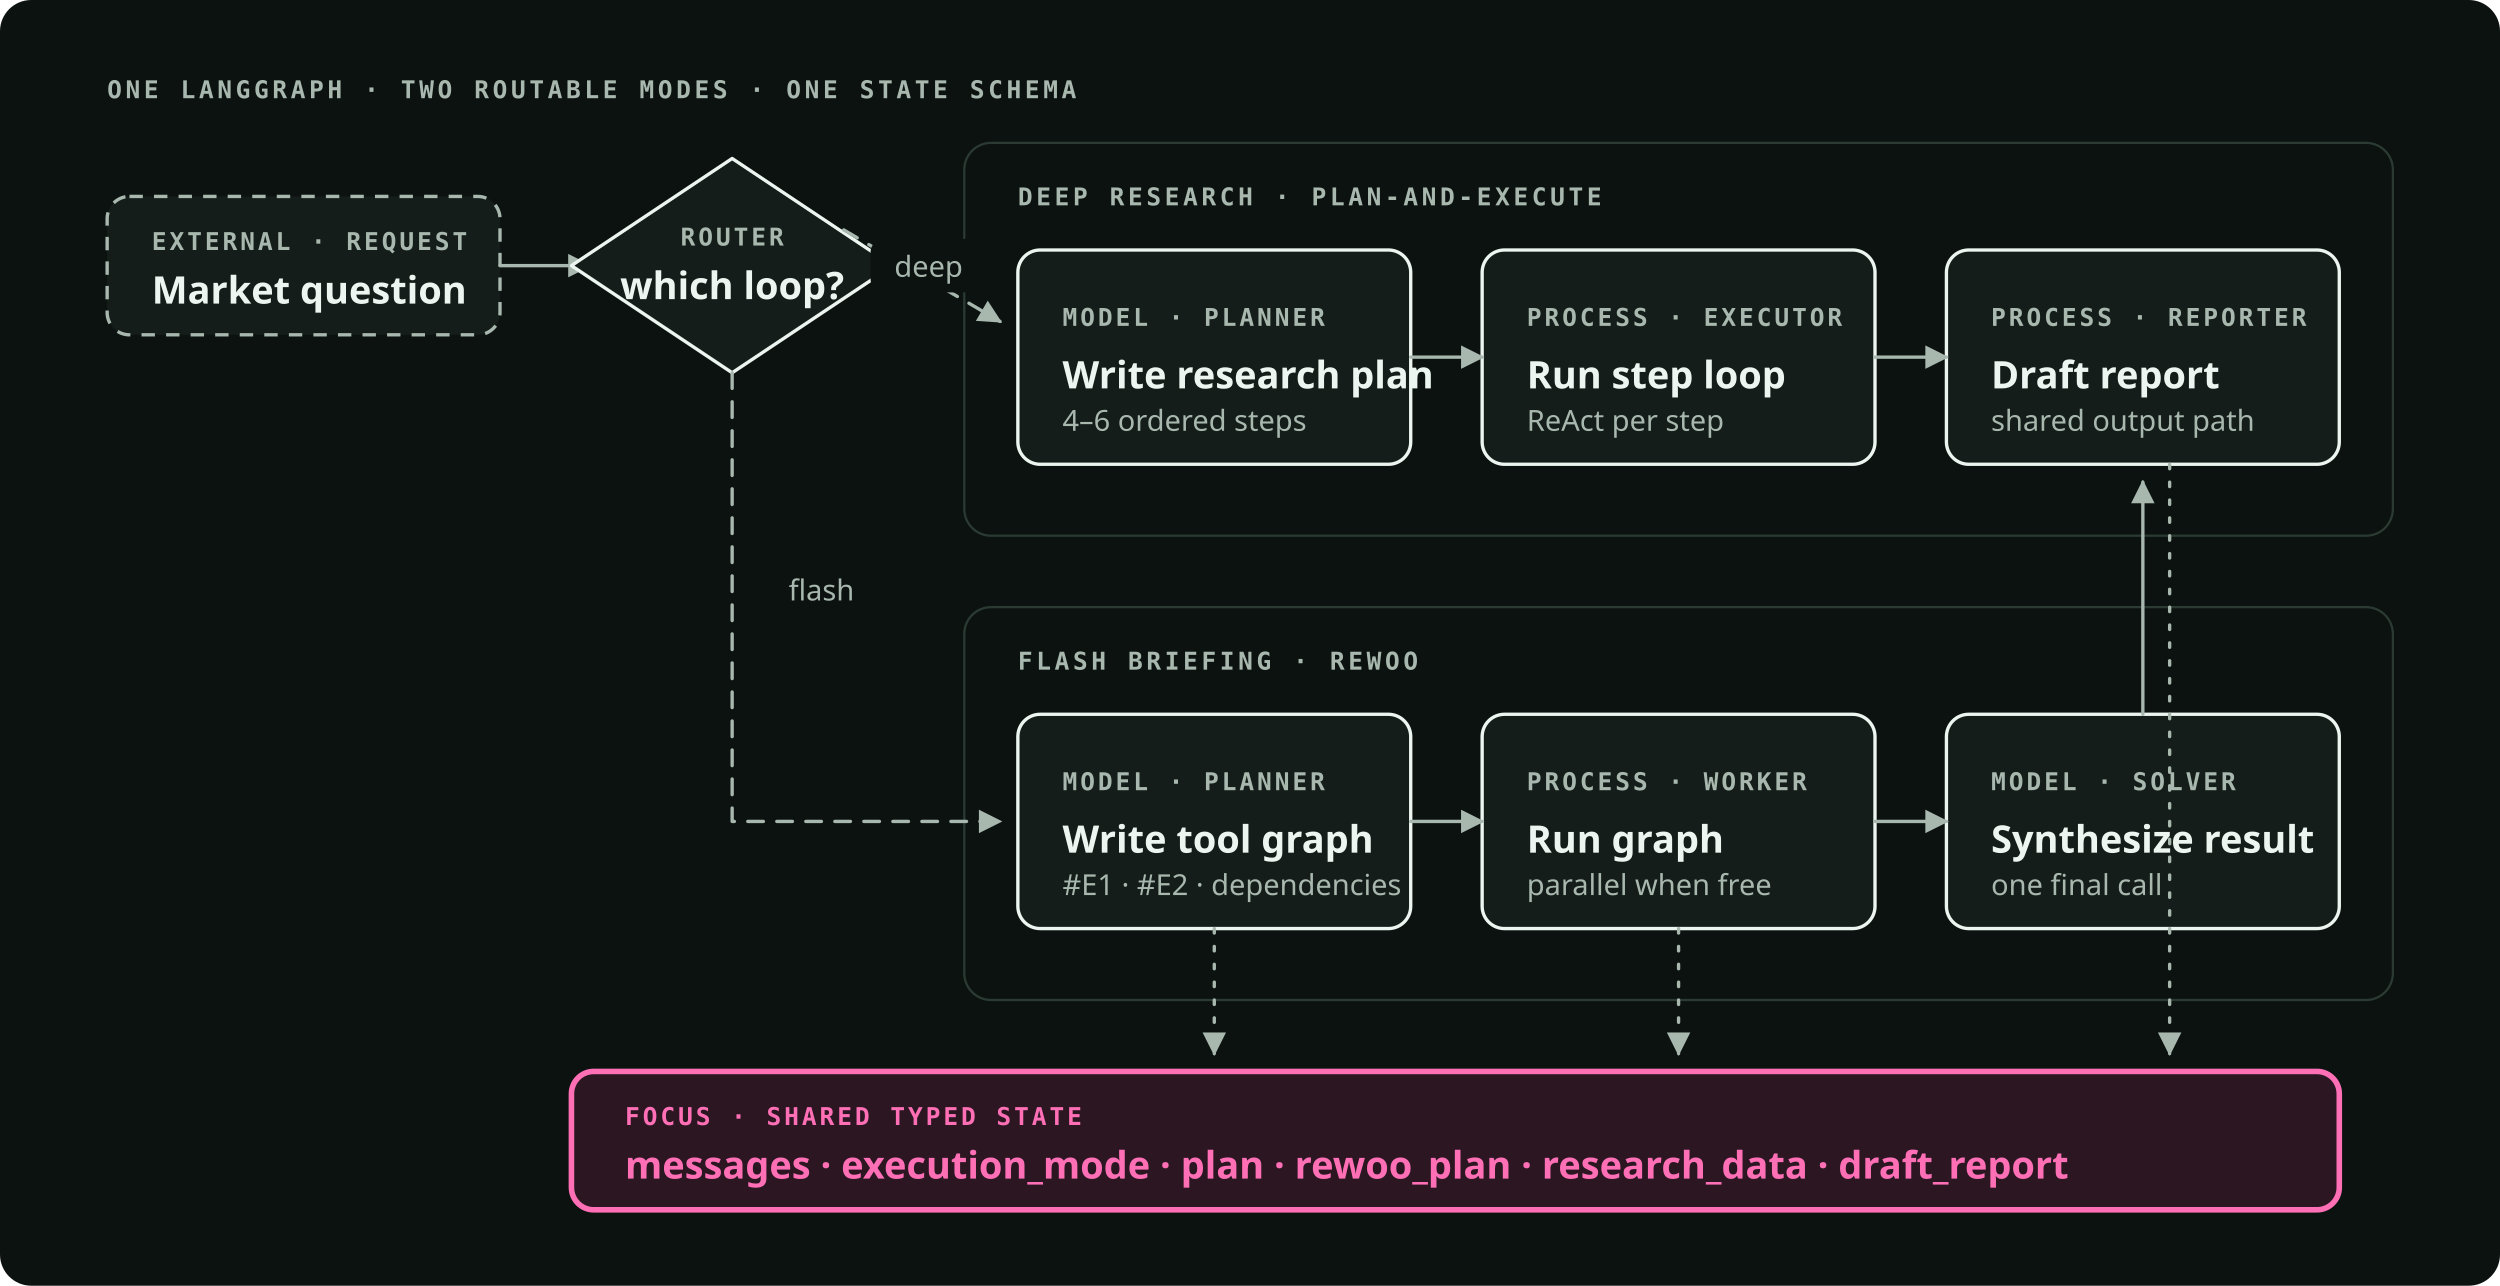
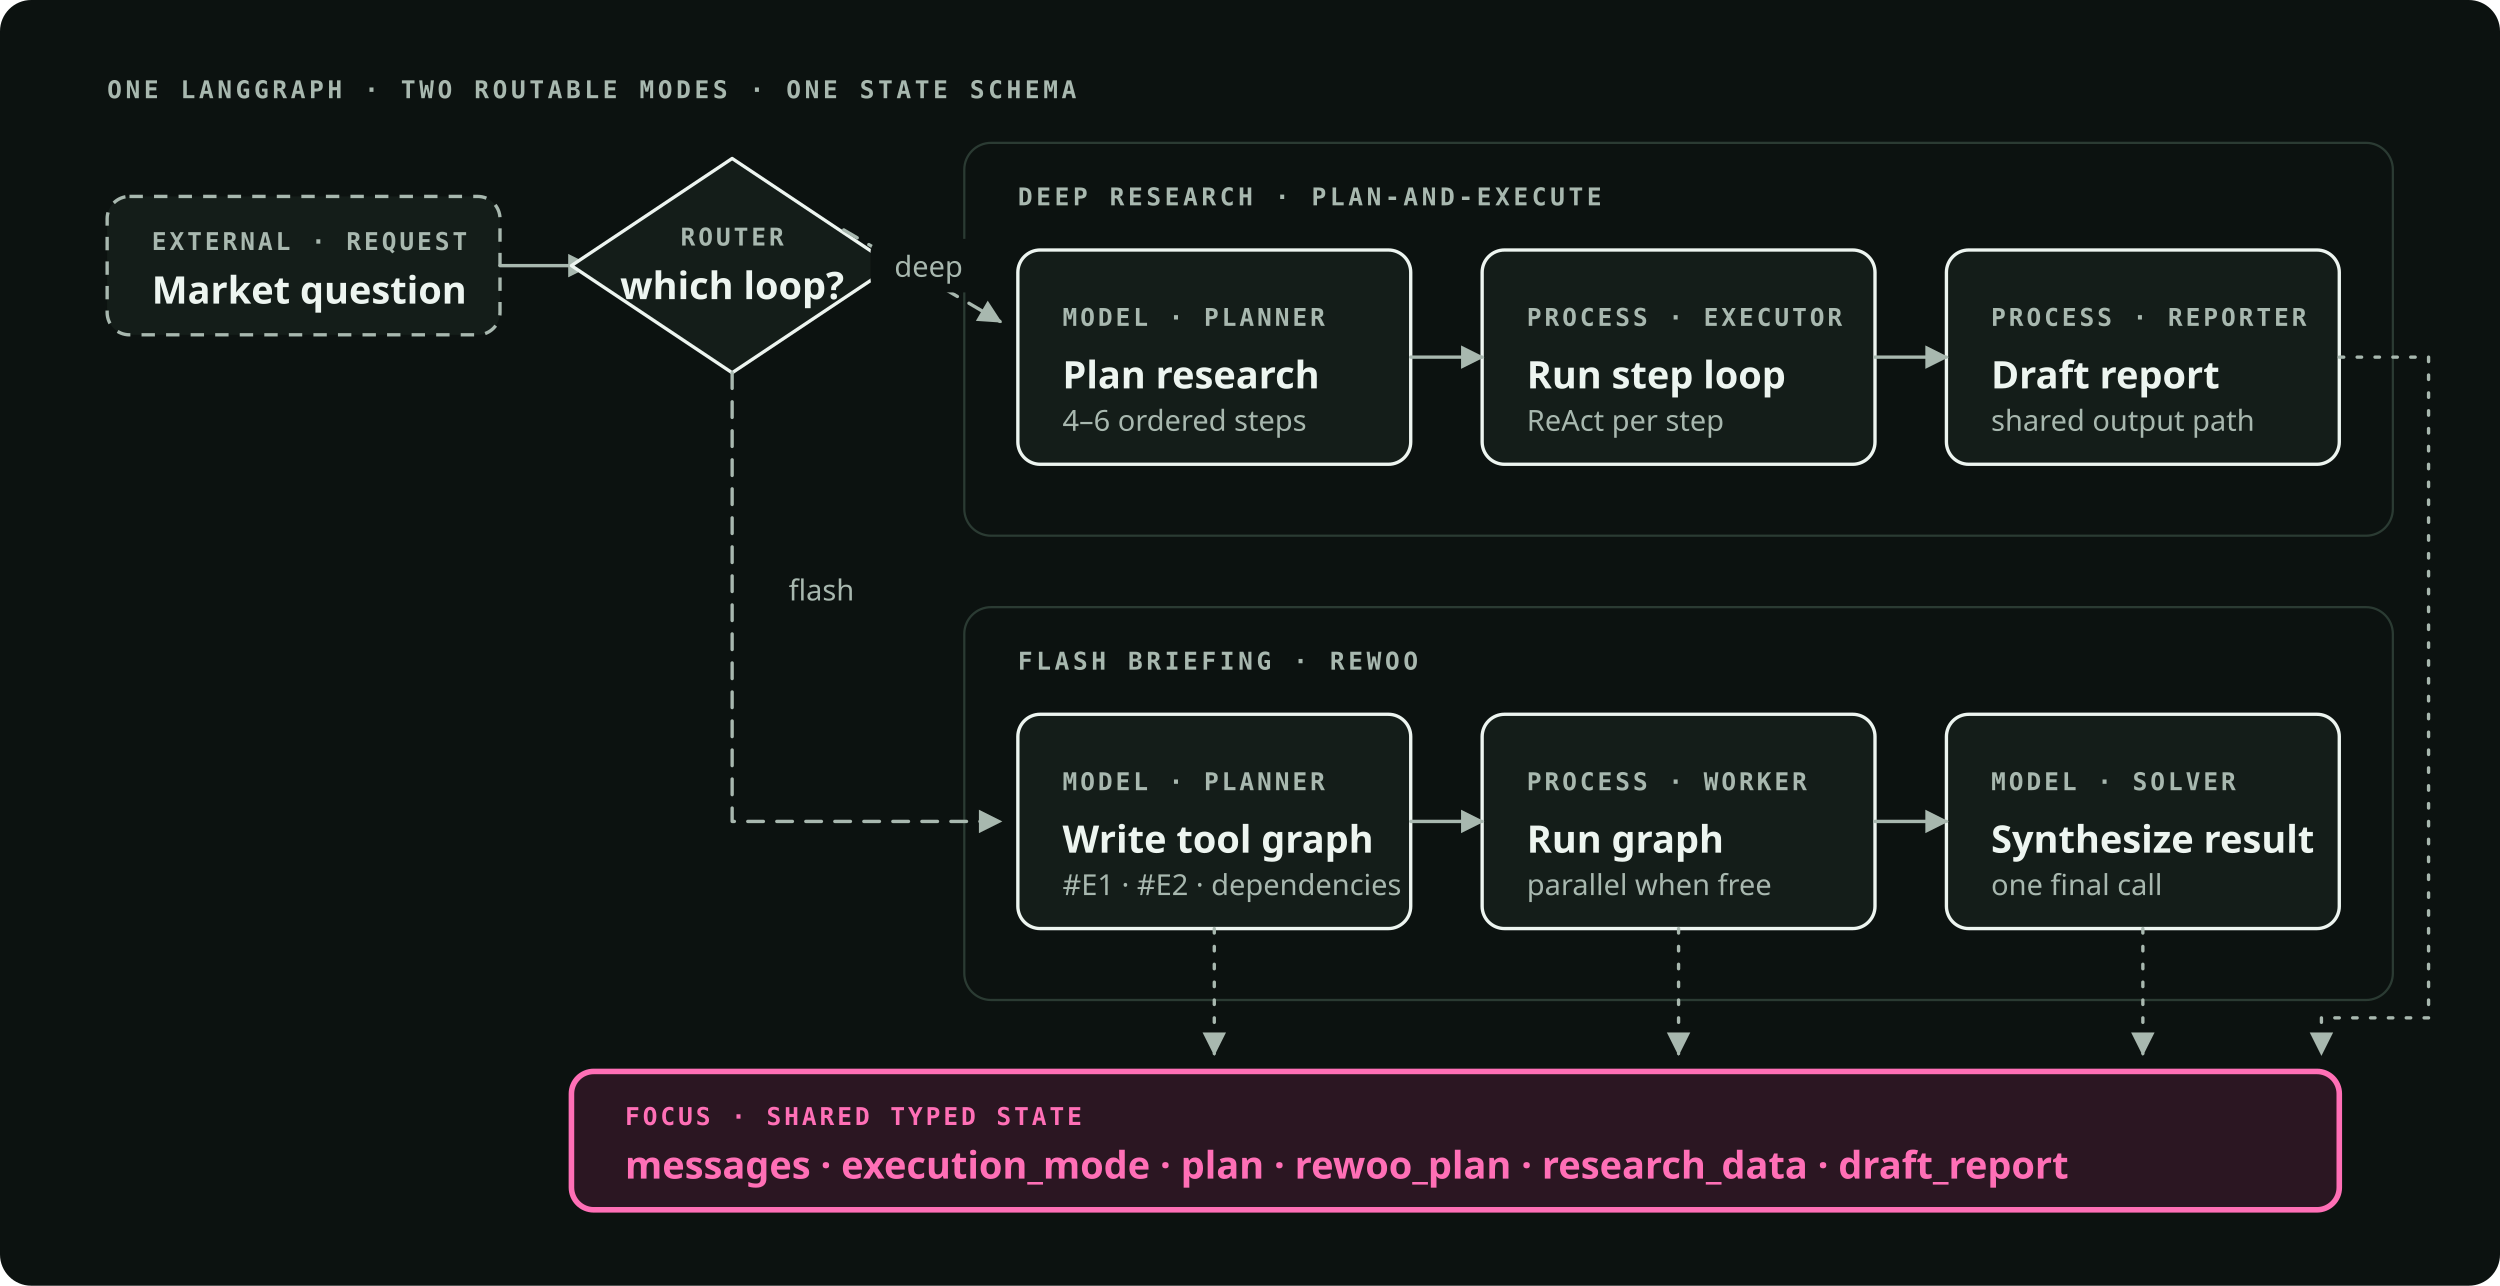
<svg xmlns="http://www.w3.org/2000/svg" viewBox="0 0 1120 576" role="img" preserveAspectRatio="xMidYMid meet" data-visual-system="byte-diagram-v1" aria-labelledby="arch-title arch-desc" shape-rendering="geometricPrecision" text-rendering="geometricPrecision">
  <style data-visual-system="byte-diagram-v1">
    * { animation: none !important; } path, line, polyline { stroke-linecap: round; stroke-linejoin: round; }
    .kind { font: 600 11px "IBM Plex Mono", ui-monospace, monospace; letter-spacing: 1.3px; fill: #A8B8AF; } .name { font: 600 17px "Space Grotesk", ui-sans-serif, system-ui, sans-serif; fill: #EDF5F0; } .note { font: 400 13px "IBM Plex Sans", ui-sans-serif, system-ui, sans-serif; fill: #A8B8AF; } .section { font: 600 11px "IBM Plex Mono", ui-monospace, monospace; letter-spacing: 1.6px; fill: #A8B8AF; }
    .process { fill: #141D19; stroke: #EDF5F0; stroke-width: 1.5; } .external { fill: #141D19; stroke: #A8B8AF; stroke-width: 1.5; stroke-dasharray: 6 5; } .decision { fill: #141D19; stroke: #EDF5F0; stroke-width: 1.5; } .focus { fill: #2B1622; stroke: #FF6FB6; stroke-width: 2.5; } .focus-kind, .focus-name { fill: #FF6FB6; }
    .group { fill: none; stroke: #2B3B33; stroke-width: 1; } .edge { fill: none; stroke: #A8B8AF; stroke-width: 1.5; } .conditional { stroke-dasharray: 7 6; } .async { stroke-dasharray: 2 6; } .canvas { fill: #0C1210; } .arrow { fill: #A8B8AF; }
  </style>
  <rect class="canvas" width="1120" height="576" rx="14" />
  <text class="section" x="48" y="44">ONE LANGGRAPH · TWO ROUTABLE MODES · ONE STATE SCHEMA</text>
  <rect class="external" x="48" y="88" width="176" height="62" rx="10" />
  <text class="kind" x="68" y="112">EXTERNAL · REQUEST</text>
  <text class="name" x="68" y="136">Market question</text>
  <path class="edge" d="M224 119h40" marker-end="url(#arch-arrow)" />
  <path class="decision" d="M328 71 400 119 328 167 256 119Z" />
  <text class="kind" x="328" y="110" text-anchor="middle">ROUTER</text>
  <text class="name" x="328" y="134" text-anchor="middle">which loop?</text>
  <rect class="group" x="432" y="64" width="640" height="176" rx="12" />
  <text class="section" x="456" y="92">DEEP RESEARCH · PLAN-AND-EXECUTE</text>
  <rect class="process" x="456" y="112" width="176" height="96" rx="10" />
  <text class="kind" x="476" y="146">MODEL · PLANNER</text>
-   <text class="name" x="476" y="174">Write research plan</text>
+   <text class="name" x="476" y="174">Plan research</text>
  <text class="note" x="476" y="193">4–6 ordered steps</text>
  <rect class="process" x="664" y="112" width="176" height="96" rx="10" />
  <text class="kind" x="684" y="146">PROCESS · EXECUTOR</text>
  <text class="name" x="684" y="174">Run step loop</text>
  <text class="note" x="684" y="193">ReAct per step</text>
  <path class="edge conditional" d="M378 103 448 144" marker-end="url(#arch-arrow)" />
  <rect class="canvas" x="390" y="107" width="52" height="24" rx="6" />
  <text class="note" x="416" y="124" text-anchor="middle">deep</text>
  <path class="edge" d="M632 160h32" marker-end="url(#arch-arrow)" />
  <rect class="group" x="432" y="272" width="640" height="176" rx="12" />
  <text class="section" x="456" y="300">FLASH BRIEFING · REWOO</text>
  <rect class="process" x="456" y="320" width="176" height="96" rx="10" />
  <text class="kind" x="476" y="354">MODEL · PLANNER</text>
  <text class="name" x="476" y="382">Write tool graph</text>
  <text class="note" x="476" y="401">#E1 · #E2 · dependencies</text>
  <rect class="process" x="664" y="320" width="176" height="96" rx="10" />
  <text class="kind" x="684" y="354">PROCESS · WORKER</text>
  <text class="name" x="684" y="382">Run graph</text>
  <text class="note" x="684" y="401">parallel when free</text>
  <rect class="process" x="872" y="320" width="176" height="96" rx="10" />
  <text class="kind" x="892" y="354">MODEL · SOLVER</text>
  <text class="name" x="892" y="382">Synthesize result</text>
  <text class="note" x="892" y="401">one final call</text>
  <path class="edge conditional" d="M328 167v201h120" marker-end="url(#arch-arrow)" />
  <rect class="canvas" x="341" y="252" width="54" height="24" rx="6" />
  <text class="note" x="368" y="269" text-anchor="middle">flash</text>
  <path class="edge" d="M632 368h32" marker-end="url(#arch-arrow)" />
  <path class="edge" d="M840 368h32" marker-end="url(#arch-arrow)" />
  <rect class="process" x="872" y="112" width="176" height="96" rx="10" />
  <text class="kind" x="892" y="146">PROCESS · REPORTER</text>
  <text class="name" x="892" y="174">Draft report</text>
  <text class="note" x="892" y="193">shared output path</text>
  <path class="edge" d="M840 160h32" marker-end="url(#arch-arrow)" />
-   <path class="edge" d="M960 320V216" marker-end="url(#arch-arrow)" />
  <rect class="focus" x="256" y="480" width="792" height="62" rx="10" />
  <text class="kind focus-kind" x="280" y="504">FOCUS · SHARED TYPED STATE</text>
  <text class="name focus-name" x="280" y="528">messages · execution_mode · plan · rewoo_plan · research_data · draft_report</text>
  <path class="edge async" d="M544 416v56" marker-end="url(#arch-arrow)" />
  <path class="edge async" d="M752 416v56" marker-end="url(#arch-arrow)" />
-   <path class="edge async" d="M972 208v264" marker-end="url(#arch-arrow)" />
+   <path class="edge async" d="M960 416v56" marker-end="url(#arch-arrow)" />
+   <path class="edge async" d="M1048 160h40v296h-48v16" marker-end="url(#arch-arrow)" />
  <defs>
    <marker id="arch-arrow" viewBox="0 0 10 10" refX="9" refY="5" markerWidth="7" markerHeight="7" orient="auto-start-reverse">
      <path class="arrow" d="M0 0 10 5 0 10Z" />
    </marker>
  </defs>
</svg>
